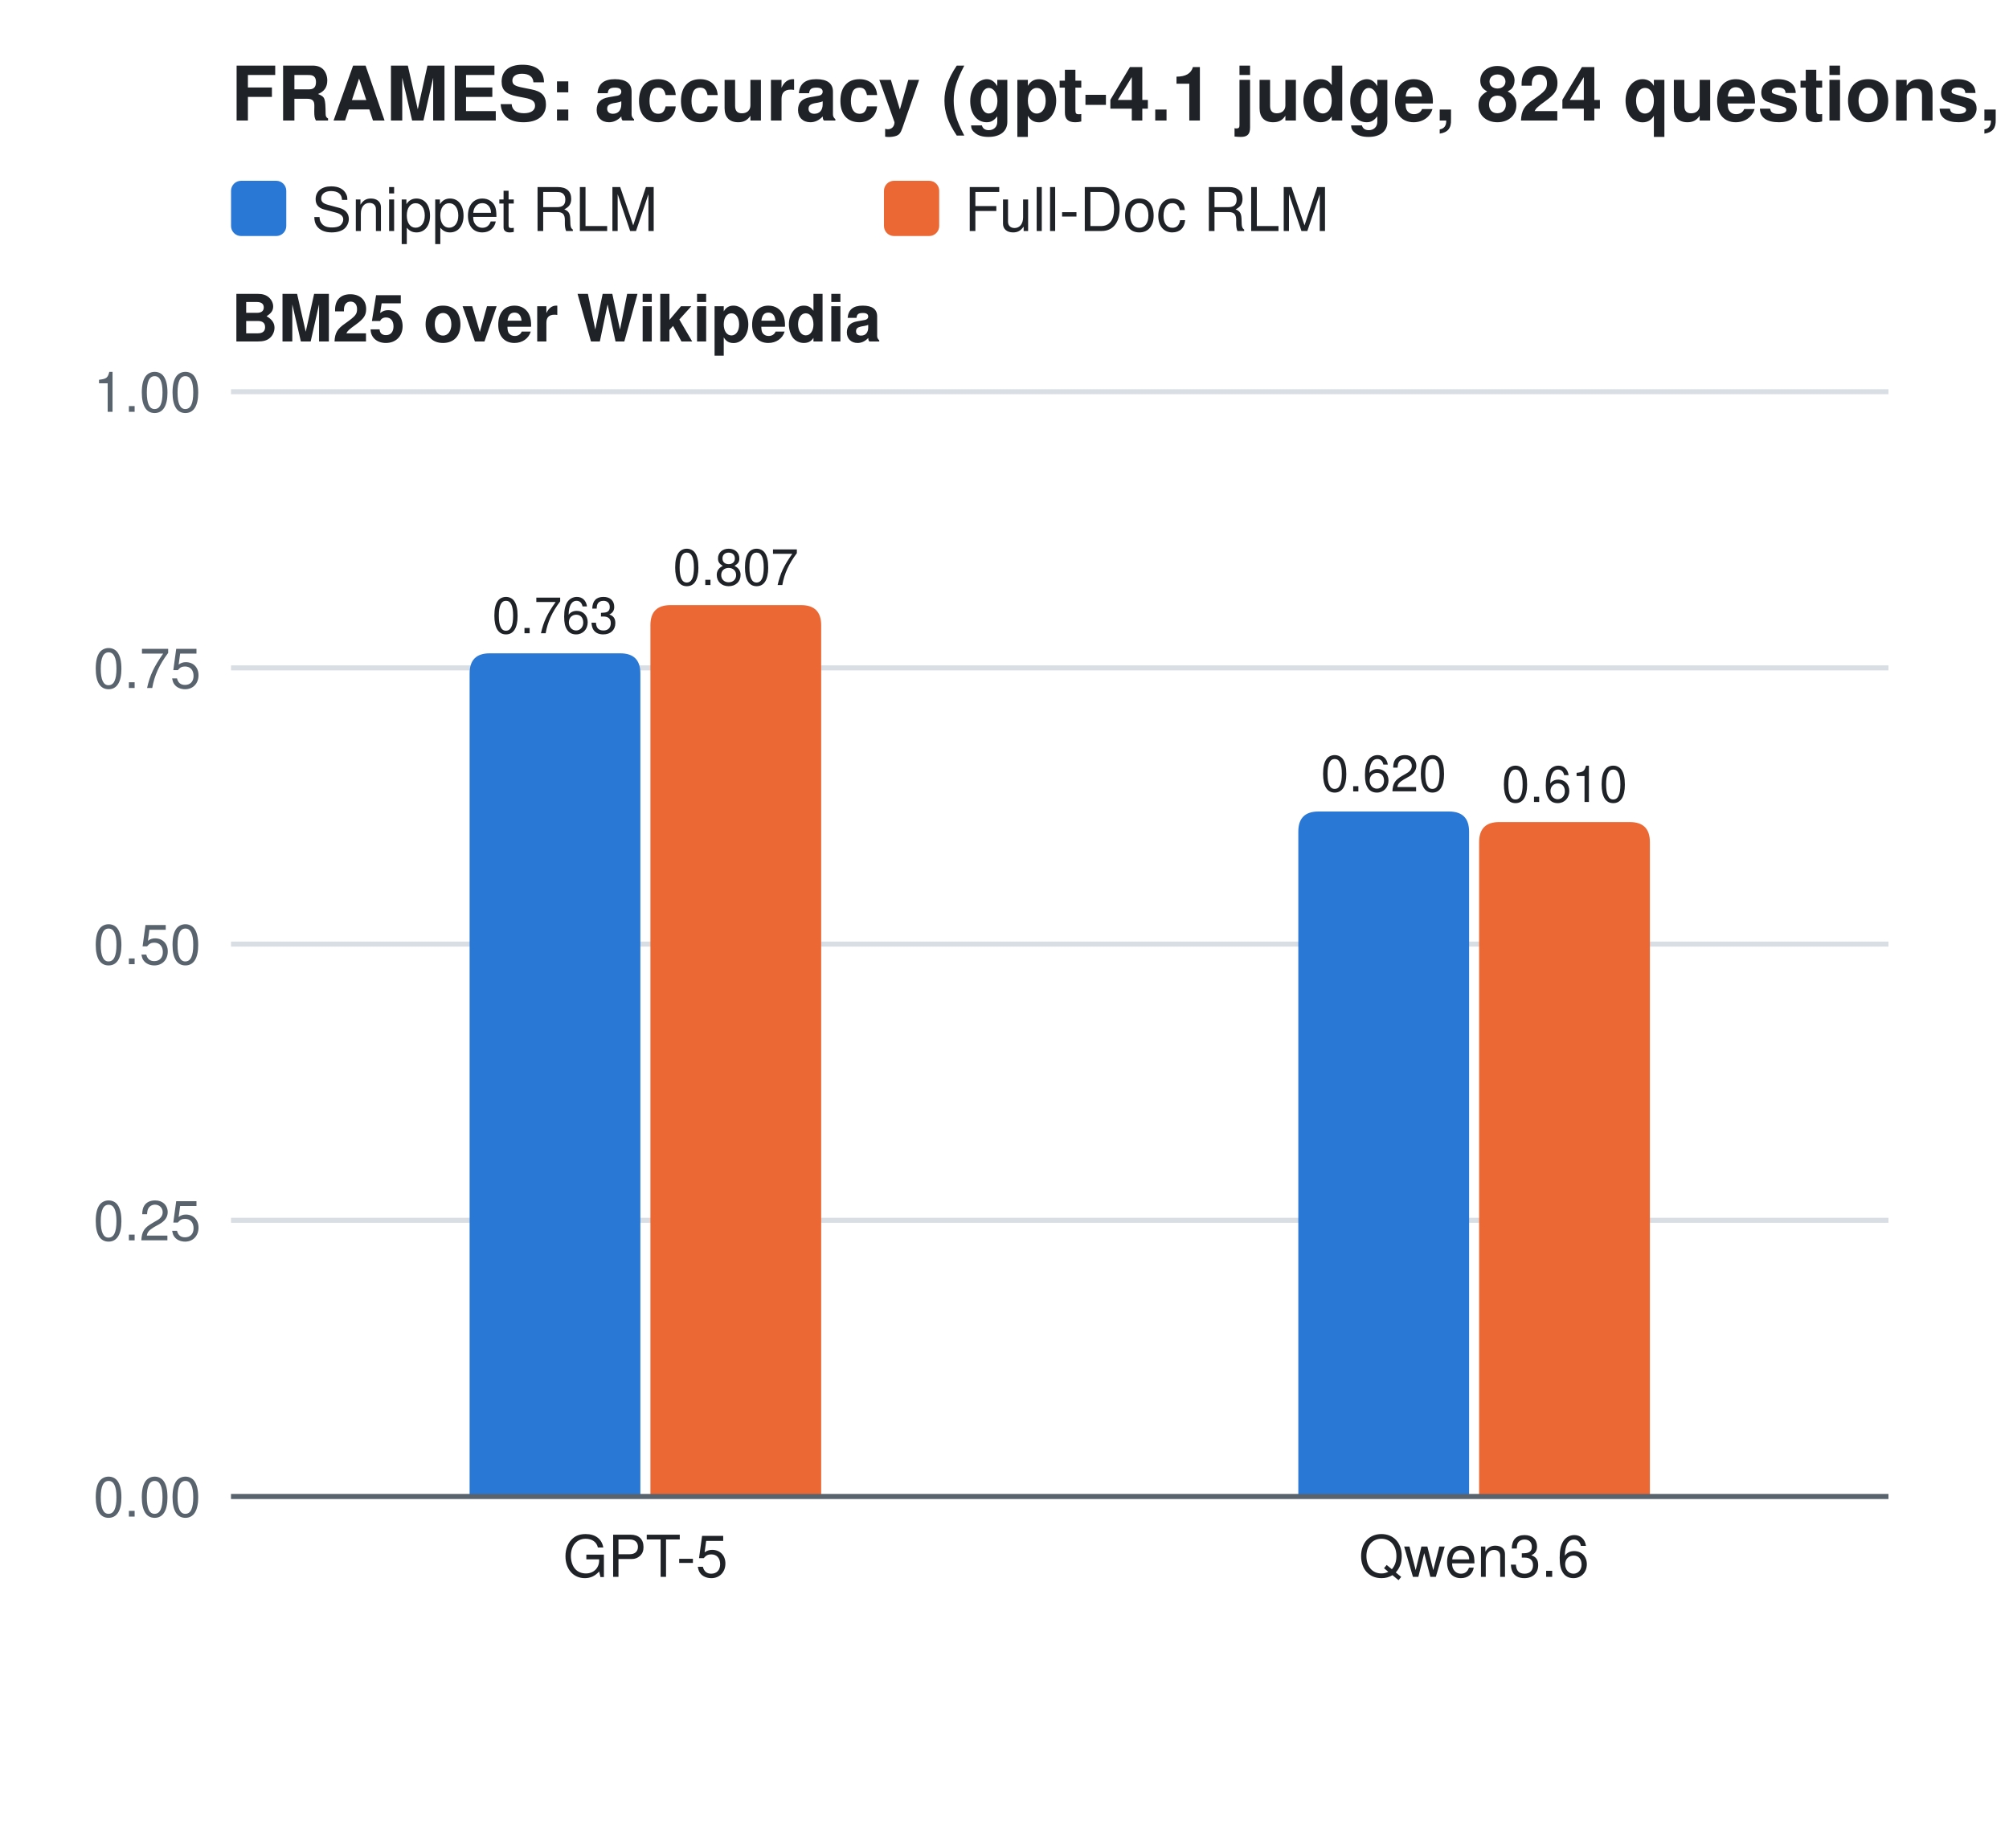
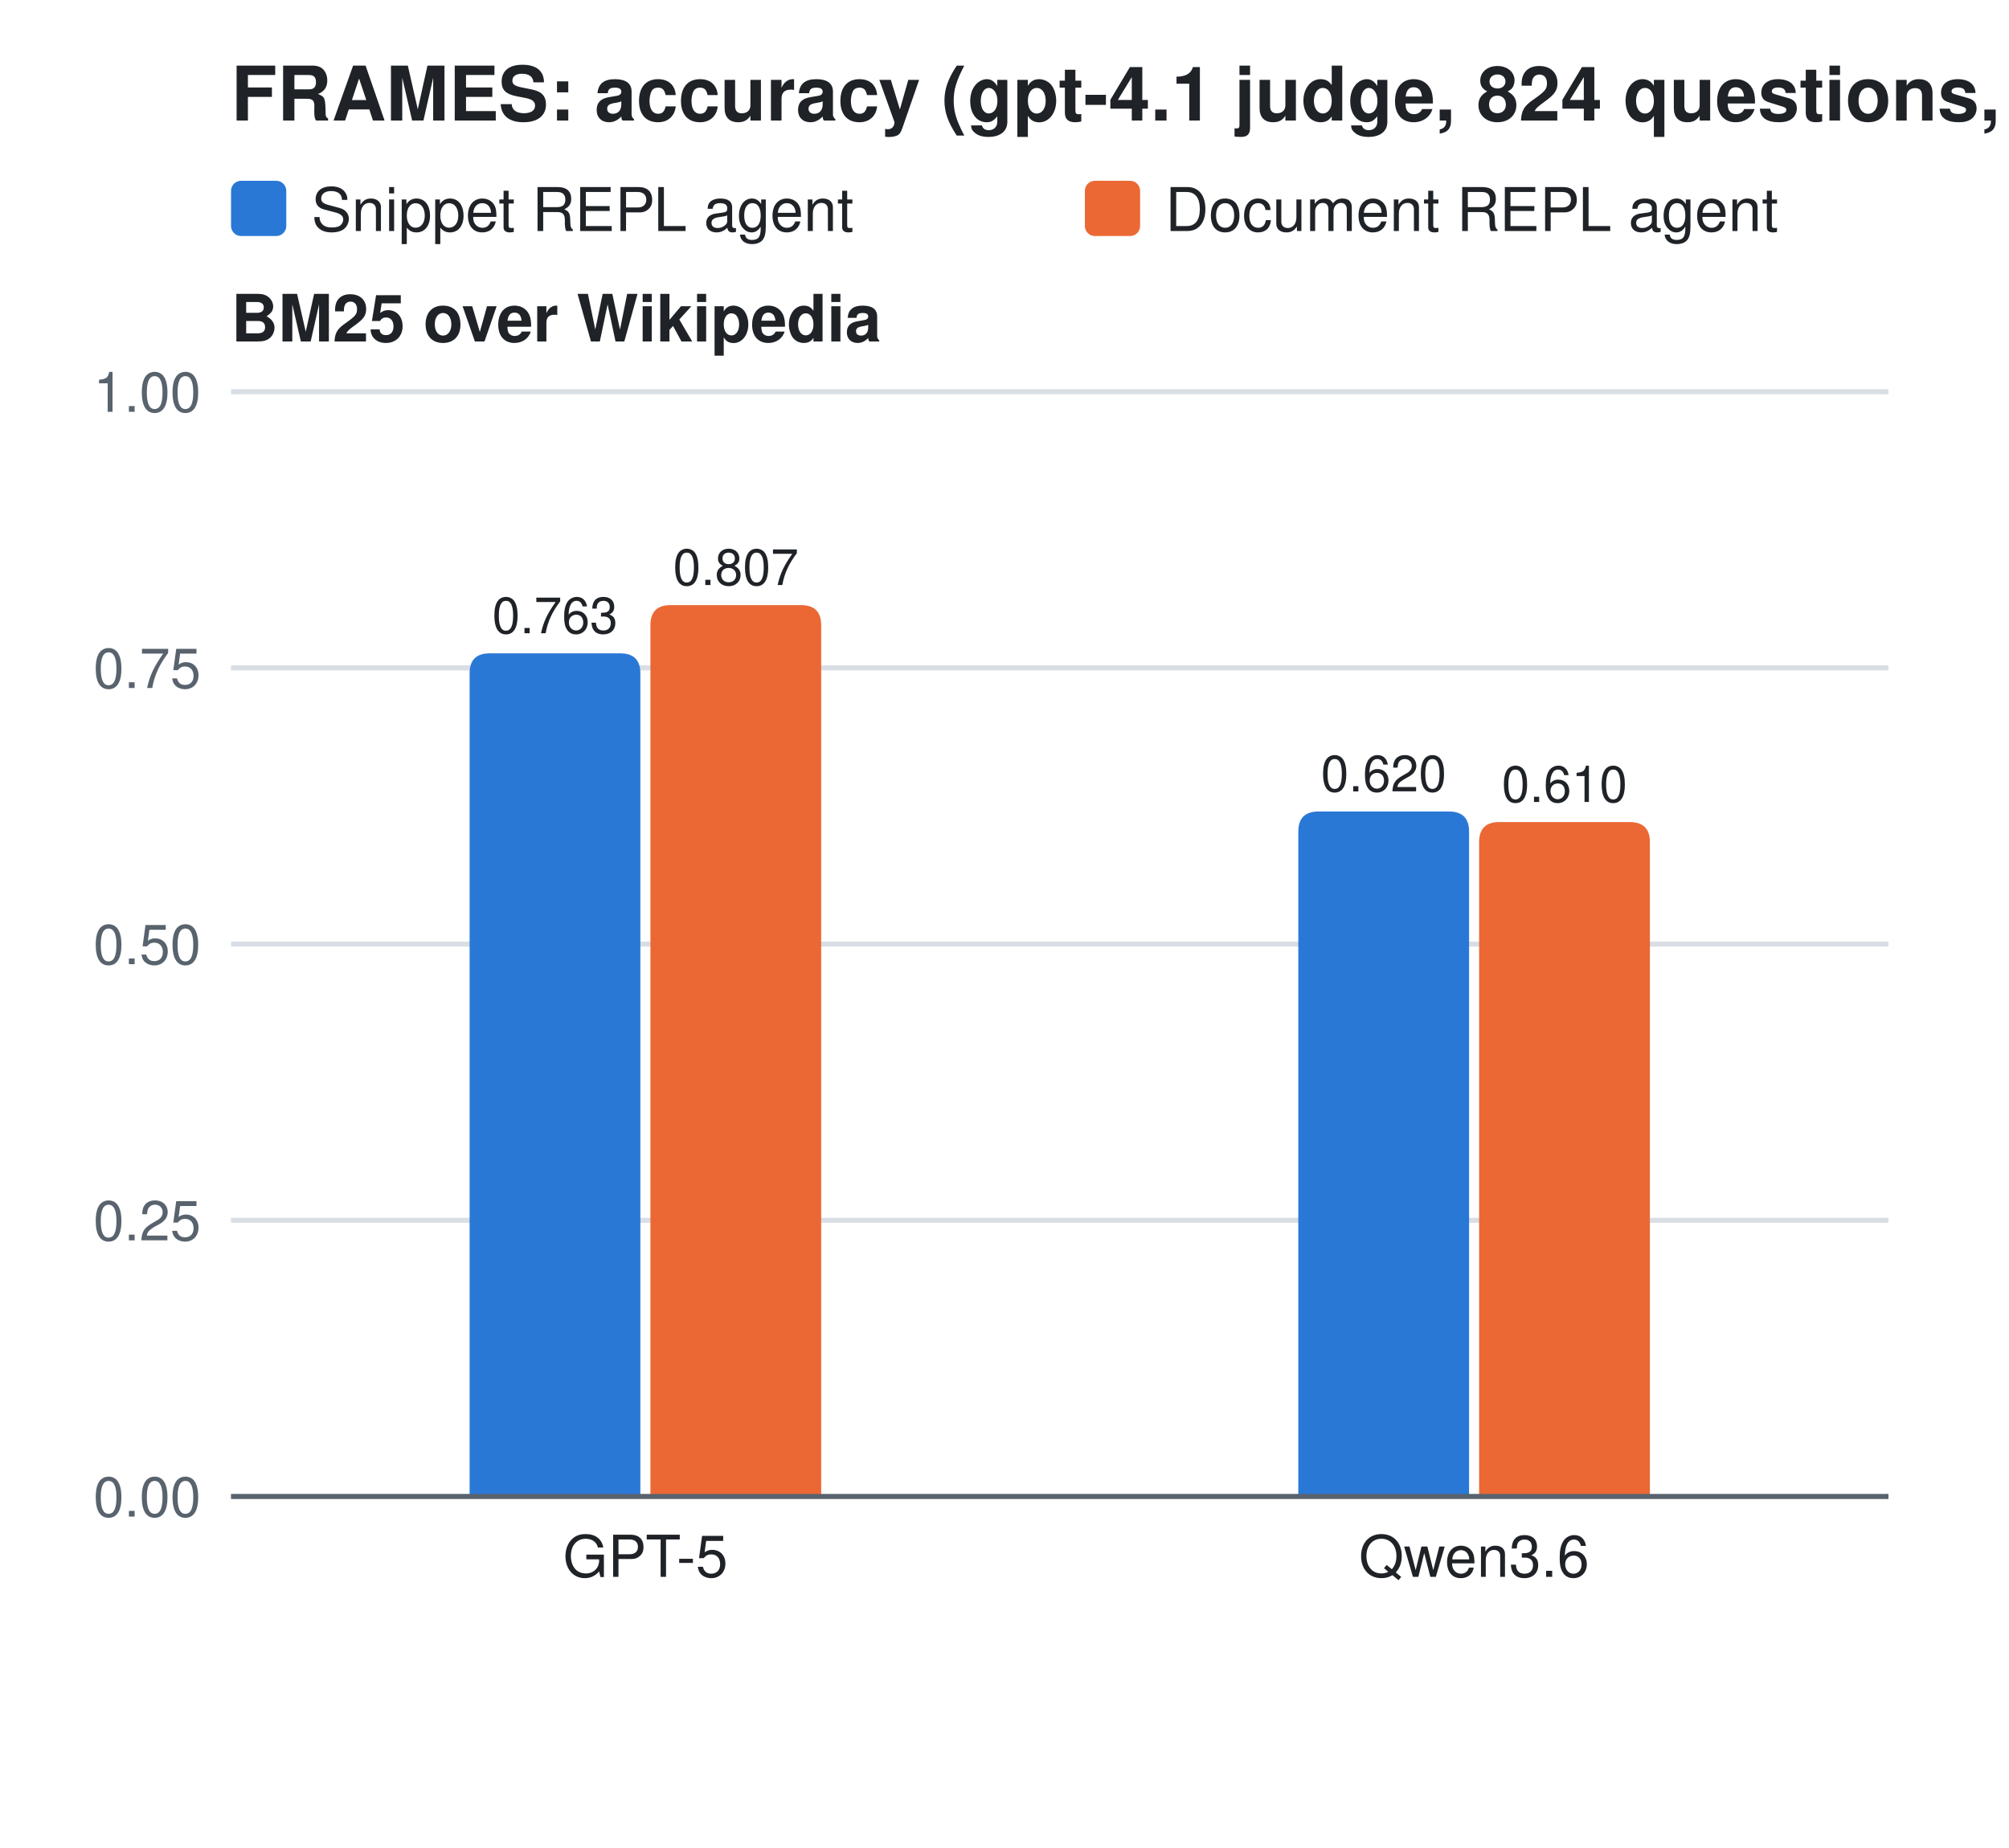
<svg xmlns="http://www.w3.org/2000/svg" viewBox="0 0 400 368" width="400" height="368" font-family="Helvetica, Arial, sans-serif">
  <rect width="400" height="368" fill="#ffffff" />
  <text x="46" y="24" font-size="15" font-weight="600" fill="#1f2328">FRAMES: accuracy (gpt-4.1 judge, 824 questions, BM25)</text>
  <rect x="46" y="36" width="11" height="11" rx="2" fill="#2a78d6" />
-   <text x="62" y="46" font-size="12" fill="#1f2328">Snippet RLM</text>
-   <rect x="176" y="36" width="11" height="11" rx="2" fill="#eb6834" />
-   <text x="192" y="46" font-size="12" fill="#1f2328">Full-Doc RLM</text>
+   <text x="62" y="46" font-size="12" fill="#1f2328">Snippet REPL agent</text>
+   <rect x="216" y="36" width="11" height="11" rx="2" fill="#eb6834" />
+   <text x="232" y="46" font-size="12" fill="#1f2328">Document REPL agent</text>
  <text x="46" y="68" font-size="13" font-weight="600" fill="#1f2328">BM25 over Wikipedia</text>
  <line x1="46" x2="376" y1="298.0" y2="298.0" stroke="#d8dee4" stroke-width="1" />
  <text x="40" y="302.0" font-size="11" fill="#59636e" text-anchor="end">0.00</text>
  <line x1="46" x2="376" y1="243.0" y2="243.0" stroke="#d8dee4" stroke-width="1" />
  <text x="40" y="247.0" font-size="11" fill="#59636e" text-anchor="end">0.25</text>
  <line x1="46" x2="376" y1="188.0" y2="188.0" stroke="#d8dee4" stroke-width="1" />
  <text x="40" y="192.0" font-size="11" fill="#59636e" text-anchor="end">0.50</text>
  <line x1="46" x2="376" y1="133.0" y2="133.0" stroke="#d8dee4" stroke-width="1" />
  <text x="40" y="137.0" font-size="11" fill="#59636e" text-anchor="end">0.75</text>
  <line x1="46" x2="376" y1="78.0" y2="78.0" stroke="#d8dee4" stroke-width="1" />
  <text x="40" y="82.0" font-size="11" fill="#59636e" text-anchor="end">1.00</text>
  <path d="M93.5,298.0 V134.1 Q93.5,130.1 97.5,130.1 H123.5 Q127.5,130.1 127.5,134.1 V298.0 Z" fill="#2a78d6" />
  <text x="110.5" y="126.1" font-size="10" fill="#1f2328" text-anchor="middle">0.763</text>
  <path d="M129.5,298.0 V124.5 Q129.5,120.5 133.5,120.5 H159.5 Q163.5,120.5 163.5,124.5 V298.0 Z" fill="#eb6834" />
  <text x="146.5" y="116.5" font-size="10" fill="#1f2328" text-anchor="middle">0.807</text>
  <text x="128.5" y="314.0" font-size="11.5" fill="#1f2328" text-anchor="middle">GPT-5</text>
  <path d="M258.5,298.0 V165.6 Q258.5,161.6 262.5,161.6 H288.5 Q292.5,161.6 292.5,165.6 V298.0 Z" fill="#2a78d6" />
  <text x="275.5" y="157.6" font-size="10" fill="#1f2328" text-anchor="middle">0.620</text>
  <path d="M294.5,298.0 V167.7 Q294.5,163.7 298.5,163.7 H324.5 Q328.5,163.7 328.5,167.7 V298.0 Z" fill="#eb6834" />
  <text x="311.5" y="159.7" font-size="10" fill="#1f2328" text-anchor="middle">0.610</text>
  <text x="293.5" y="314.0" font-size="11.5" fill="#1f2328" text-anchor="middle">Qwen3.6</text>
  <line x1="46" x2="376" y1="298" y2="298" stroke="#59636e" stroke-width="1" />
</svg>
